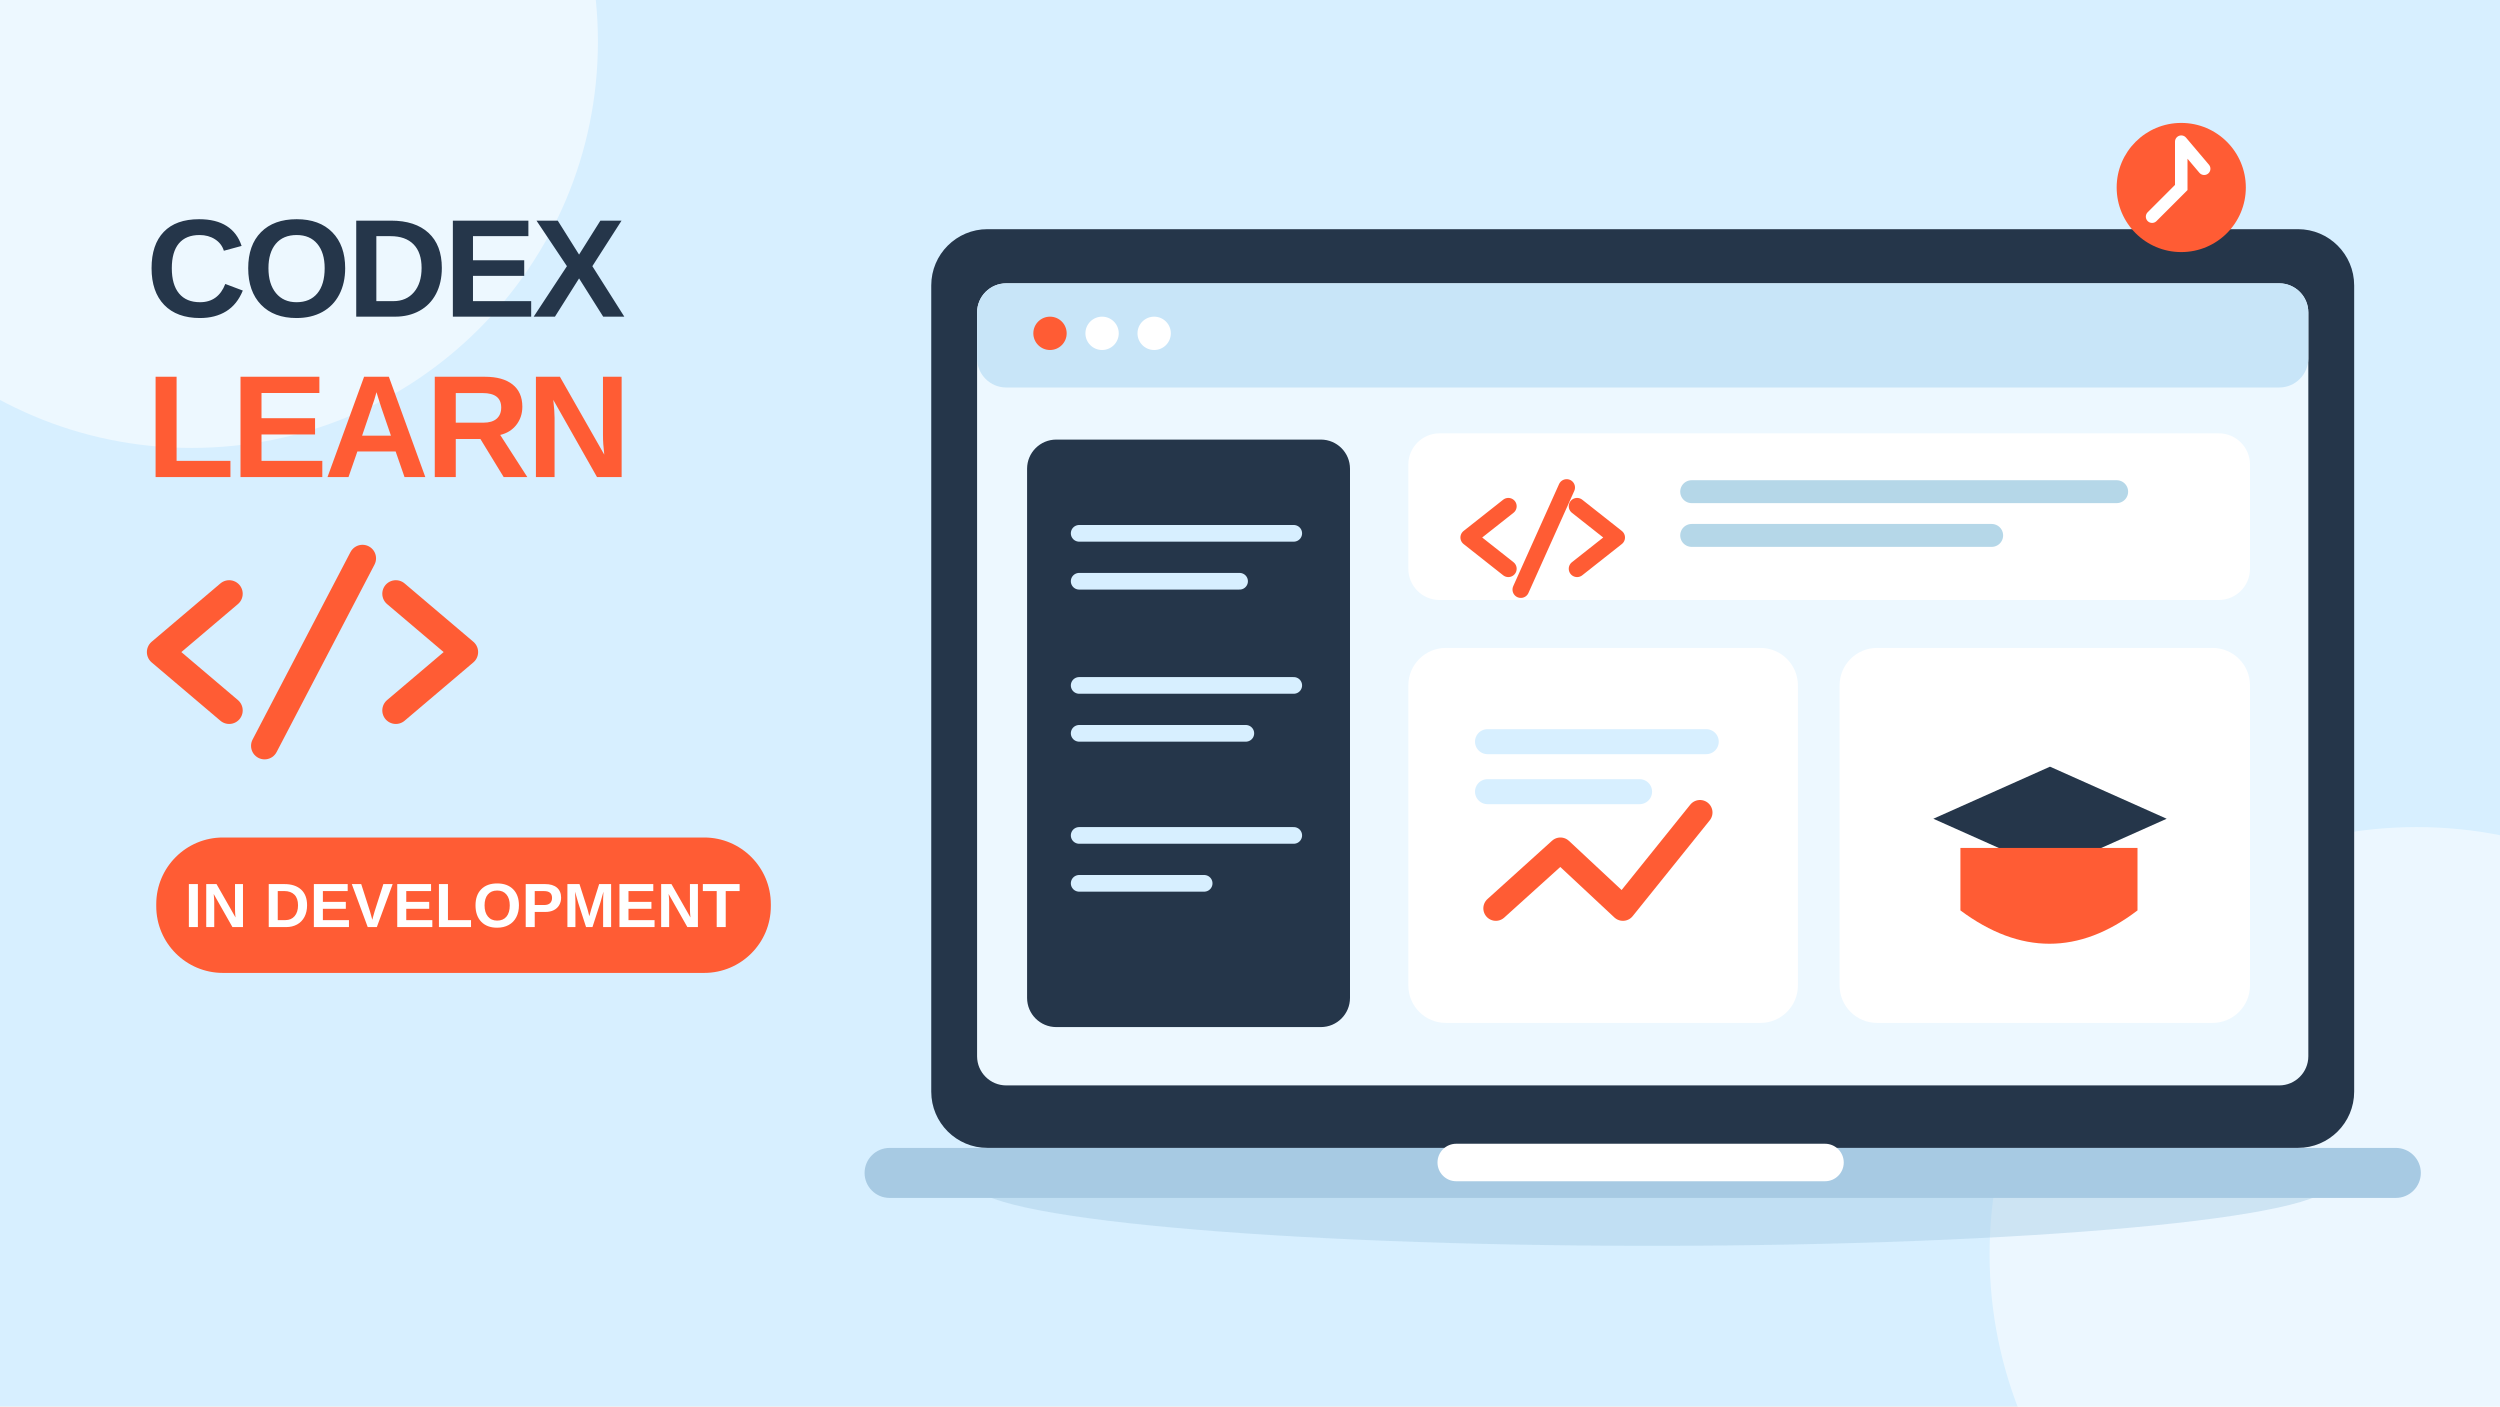
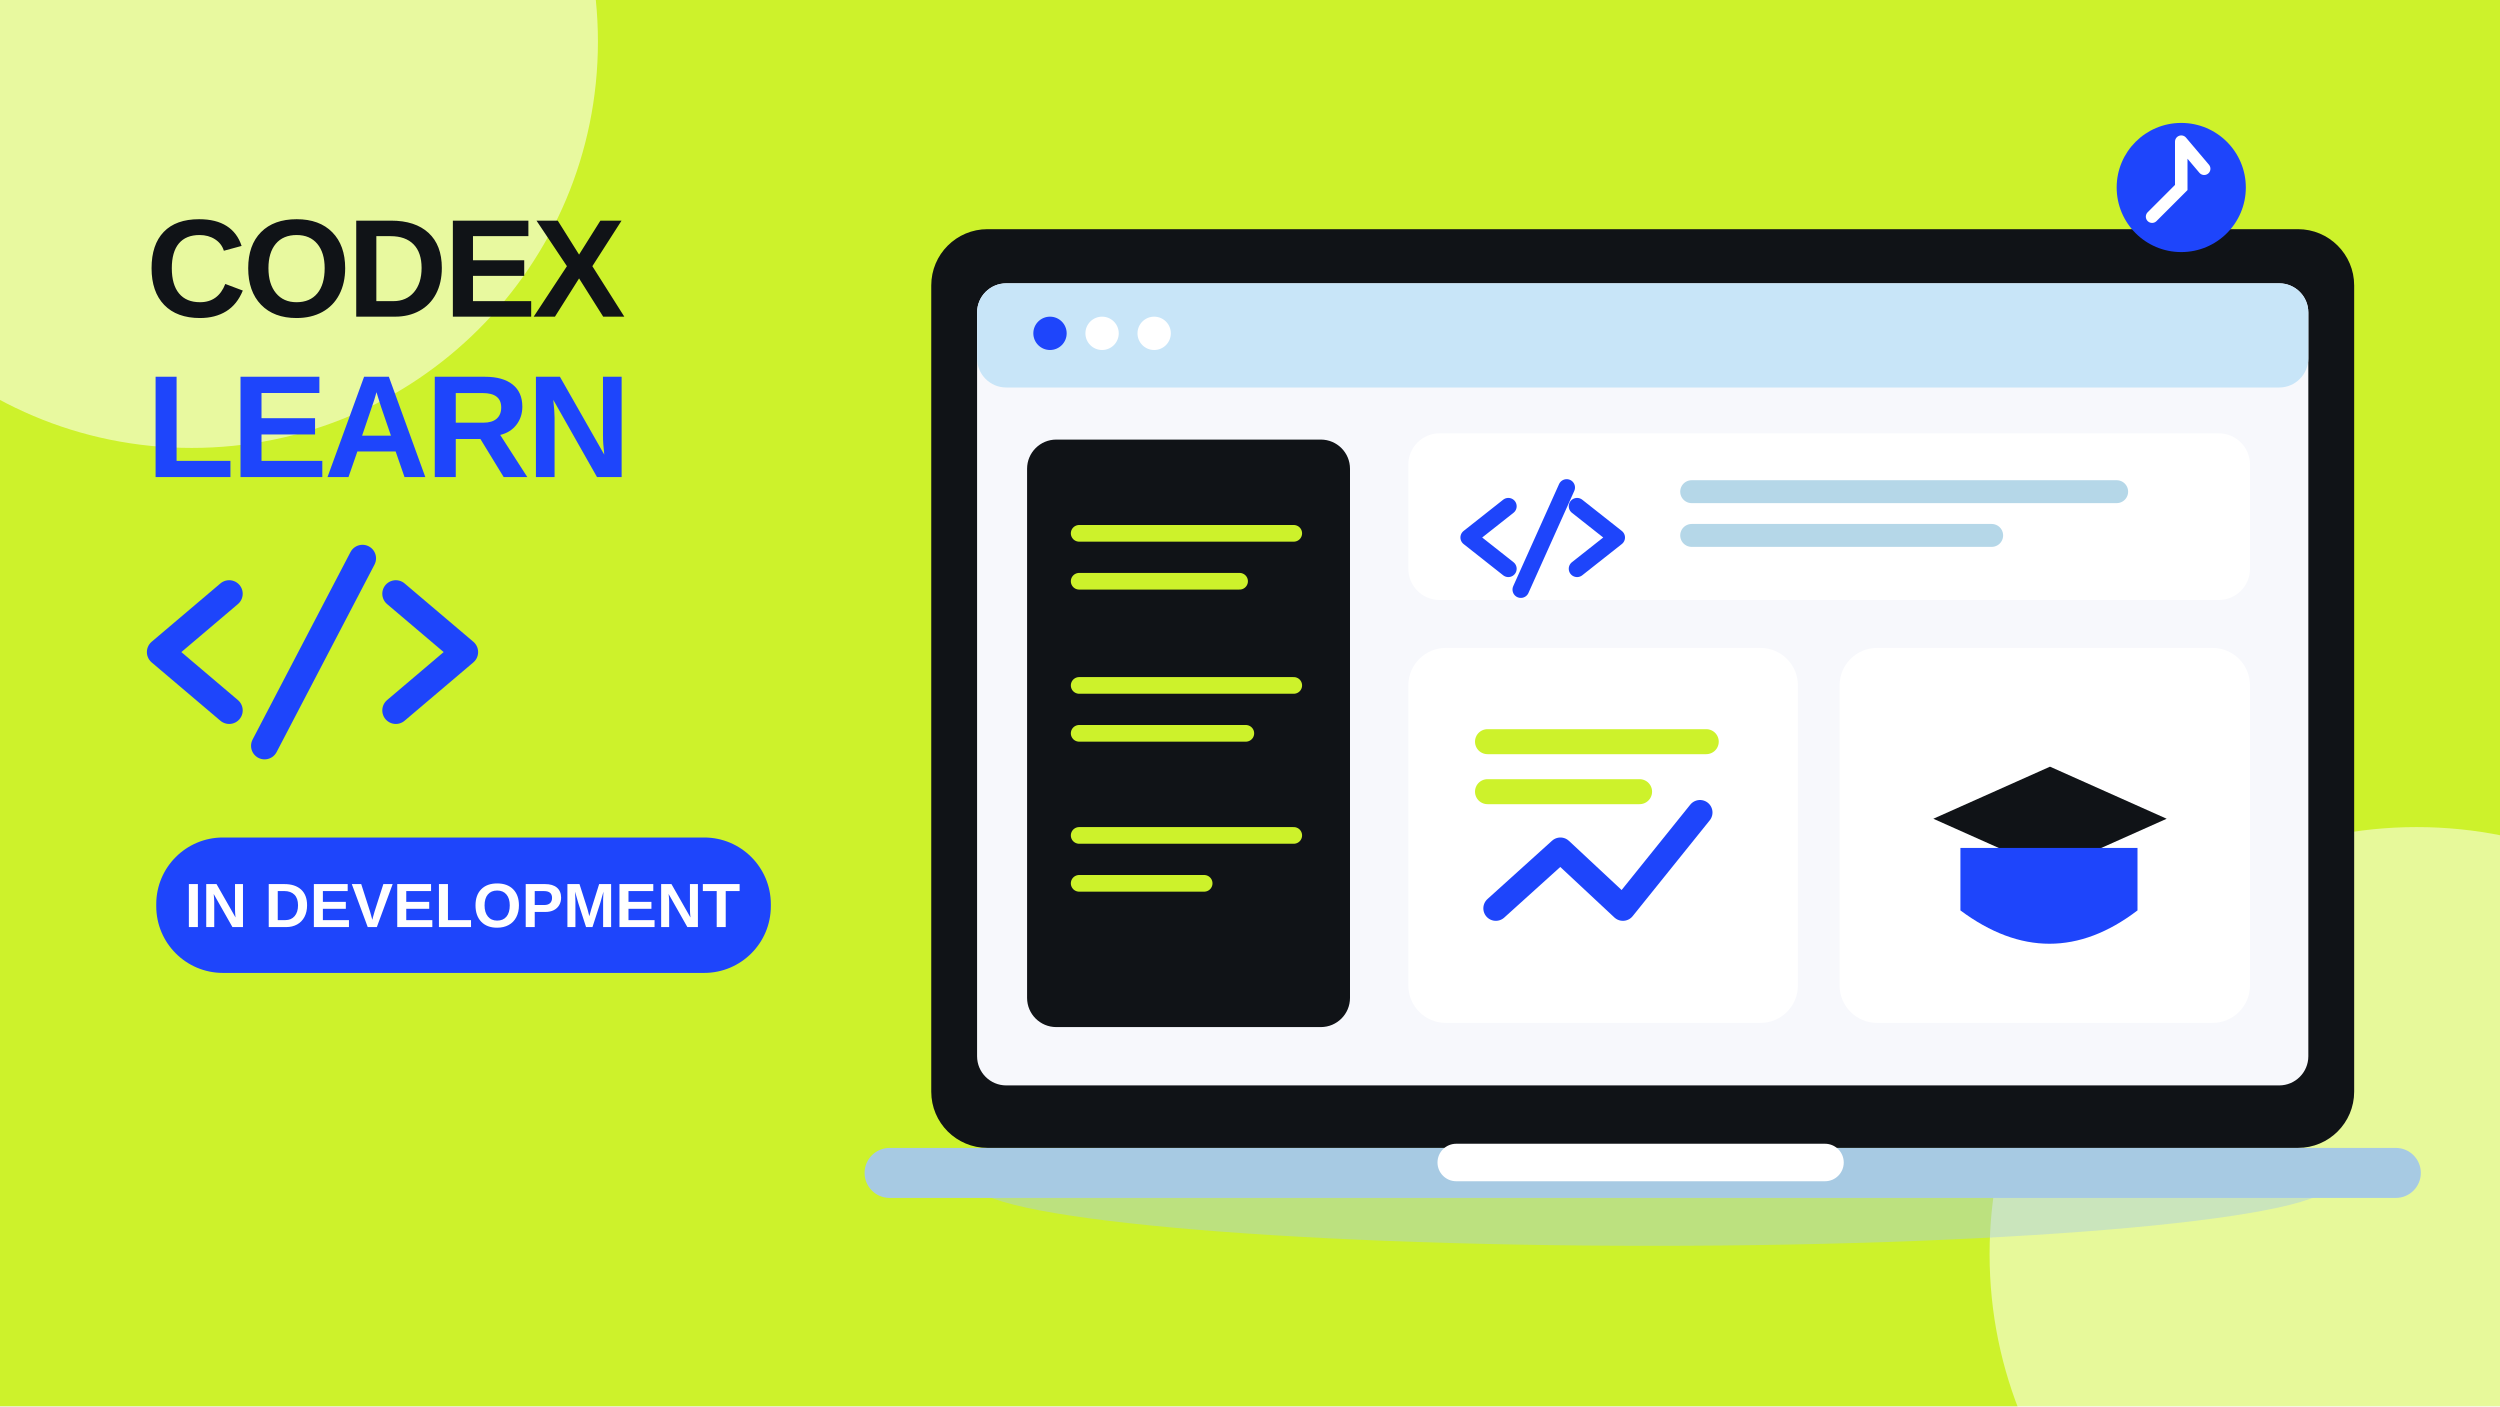
<svg xmlns="http://www.w3.org/2000/svg" viewBox="0 0 1200 675" role="img" aria-label="CODEX LEARN educational app preview">
-   <rect width="1200" height="675" fill="#D7EFFF" />
+   <rect width="1200" height="675" fill="#CDF22B" />
  <circle cx="92" cy="20" r="195" fill="#FFFFFF" opacity=".55" />
  <circle cx="1160" cy="602" r="205" fill="#FFFFFF" opacity=".52" />
-   <text x="70" y="152" fill="#25364A" font-family="Arial,sans-serif" font-size="67" font-weight="900" letter-spacing="-2">CODEX</text>
-   <text x="70" y="229" fill="#FF5C34" font-family="Arial,sans-serif" font-size="70" font-weight="900" letter-spacing="-2">LEARN</text>
-   <path d="M110 285l-33 28 33 28 M190 285l33 28-33 28 M174 268l-47 90" fill="none" stroke="#FF5C34" stroke-width="13" stroke-linecap="round" stroke-linejoin="round" />
-   <rect x="75" y="402" width="295" height="65" rx="32" fill="#FF5C34" />
+   <text x="70" y="152" fill="#101317" font-family="Arial,sans-serif" font-size="67" font-weight="900" letter-spacing="-2">CODEX</text>
+   <text x="70" y="229" fill="#1E45FB" font-family="Arial,sans-serif" font-size="70" font-weight="900" letter-spacing="-2">LEARN</text>
+   <path d="M110 285l-33 28 33 28 M190 285l33 28-33 28 M174 268l-47 90" fill="none" stroke="#1E45FB" stroke-width="13" stroke-linecap="round" stroke-linejoin="round" />
+   <rect x="75" y="402" width="295" height="65" rx="32" fill="#1E45FB" />
  <text x="222" y="445" text-anchor="middle" fill="#FFFFFF" font-size="30" font-weight="700" font-family="Arial,sans-serif">IN DEVELOPMENT</text>
  <ellipse cx="793" cy="568" rx="326" ry="30" fill="#A7CCE5" opacity=".45" />
-   <rect x="447" y="110" width="683" height="441" rx="27" fill="#25364A" />
-   <rect x="469" y="136" width="639" height="385" rx="14" fill="#EDF8FF" />
+   <rect x="447" y="110" width="683" height="441" rx="27" fill="#101317" />
+   <rect x="469" y="136" width="639" height="385" rx="14" fill="#F7F8FC" />
  <rect x="469" y="136" width="639" height="50" rx="14" fill="#C8E5F8" />
-   <circle cx="504" cy="160" r="8" fill="#FF5C34" />
+   <circle cx="504" cy="160" r="8" fill="#1E45FB" />
  <circle cx="529" cy="160" r="8" fill="#FFFFFF" />
  <circle cx="554" cy="160" r="8" fill="#FFFFFF" />
-   <rect x="493" y="211" width="155" height="282" rx="14" fill="#25364A" />
-   <path d="M518 256h103M518 279h77M518 329h103M518 352h80M518 401h103M518 424h60" stroke="#D7EFFF" stroke-width="8" stroke-linecap="round" />
+   <rect x="493" y="211" width="155" height="282" rx="14" fill="#101317" />
+   <path d="M518 256h103M518 279h77M518 329h103M518 352h80M518 401h103M518 424h60" stroke="#CDF22B" stroke-width="8" stroke-linecap="round" />
  <rect x="676" y="208" width="404" height="80" rx="15" fill="#FFFFFF" />
-   <path d="M724 243l-19 15 19 15M757 243l19 15-19 15M752 234l-22 49" fill="none" stroke="#FF5C34" stroke-width="8" stroke-linecap="round" stroke-linejoin="round" />
+   <path d="M724 243l-19 15 19 15M757 243l19 15-19 15M752 234l-22 49" fill="none" stroke="#1E45FB" stroke-width="8" stroke-linecap="round" stroke-linejoin="round" />
  <path d="M812 236h204M812 257h144" stroke="#B5D7E8" stroke-width="11" stroke-linecap="round" />
  <rect x="676" y="311" width="187" height="180" rx="18" fill="#FFFFFF" />
  <rect x="883" y="311" width="197" height="180" rx="18" fill="#FFFFFF" />
-   <path d="M714 356h105M714 380h73" stroke="#D7EFFF" stroke-width="12" stroke-linecap="round" />
-   <path d="M718 436l31-28 30 28 37-46" stroke="#FF5C34" fill="none" stroke-width="12" stroke-linecap="round" stroke-linejoin="round" />
-   <path d="M928 393l56-25 56 25-56 25z" fill="#25364A" />
-   <path d="M941 407v30q43 32 85 0v-30" fill="#FF5C34" />
+   <path d="M714 356h105M714 380h73" stroke="#CDF22B" stroke-width="12" stroke-linecap="round" />
+   <path d="M718 436l31-28 30 28 37-46" stroke="#1E45FB" fill="none" stroke-width="12" stroke-linecap="round" stroke-linejoin="round" />
+   <path d="M928 393l56-25 56 25-56 25z" fill="#101317" />
+   <path d="M941 407v30q43 32 85 0v-30" fill="#1E45FB" />
  <rect x="415" y="551" width="747" height="24" rx="12" fill="#A7CAE3" />
  <rect x="690" y="549" width="195" height="18" rx="9" fill="#FFFFFF" />
-   <circle cx="1047" cy="90" r="31" fill="#FF5C34" />
+   <circle cx="1047" cy="90" r="31" fill="#1E45FB" />
  <path d="M1047 68v22l-14 14M1047 68l11 13" stroke="#FFFFFF" stroke-width="6" fill="none" stroke-linecap="round" />
</svg>
